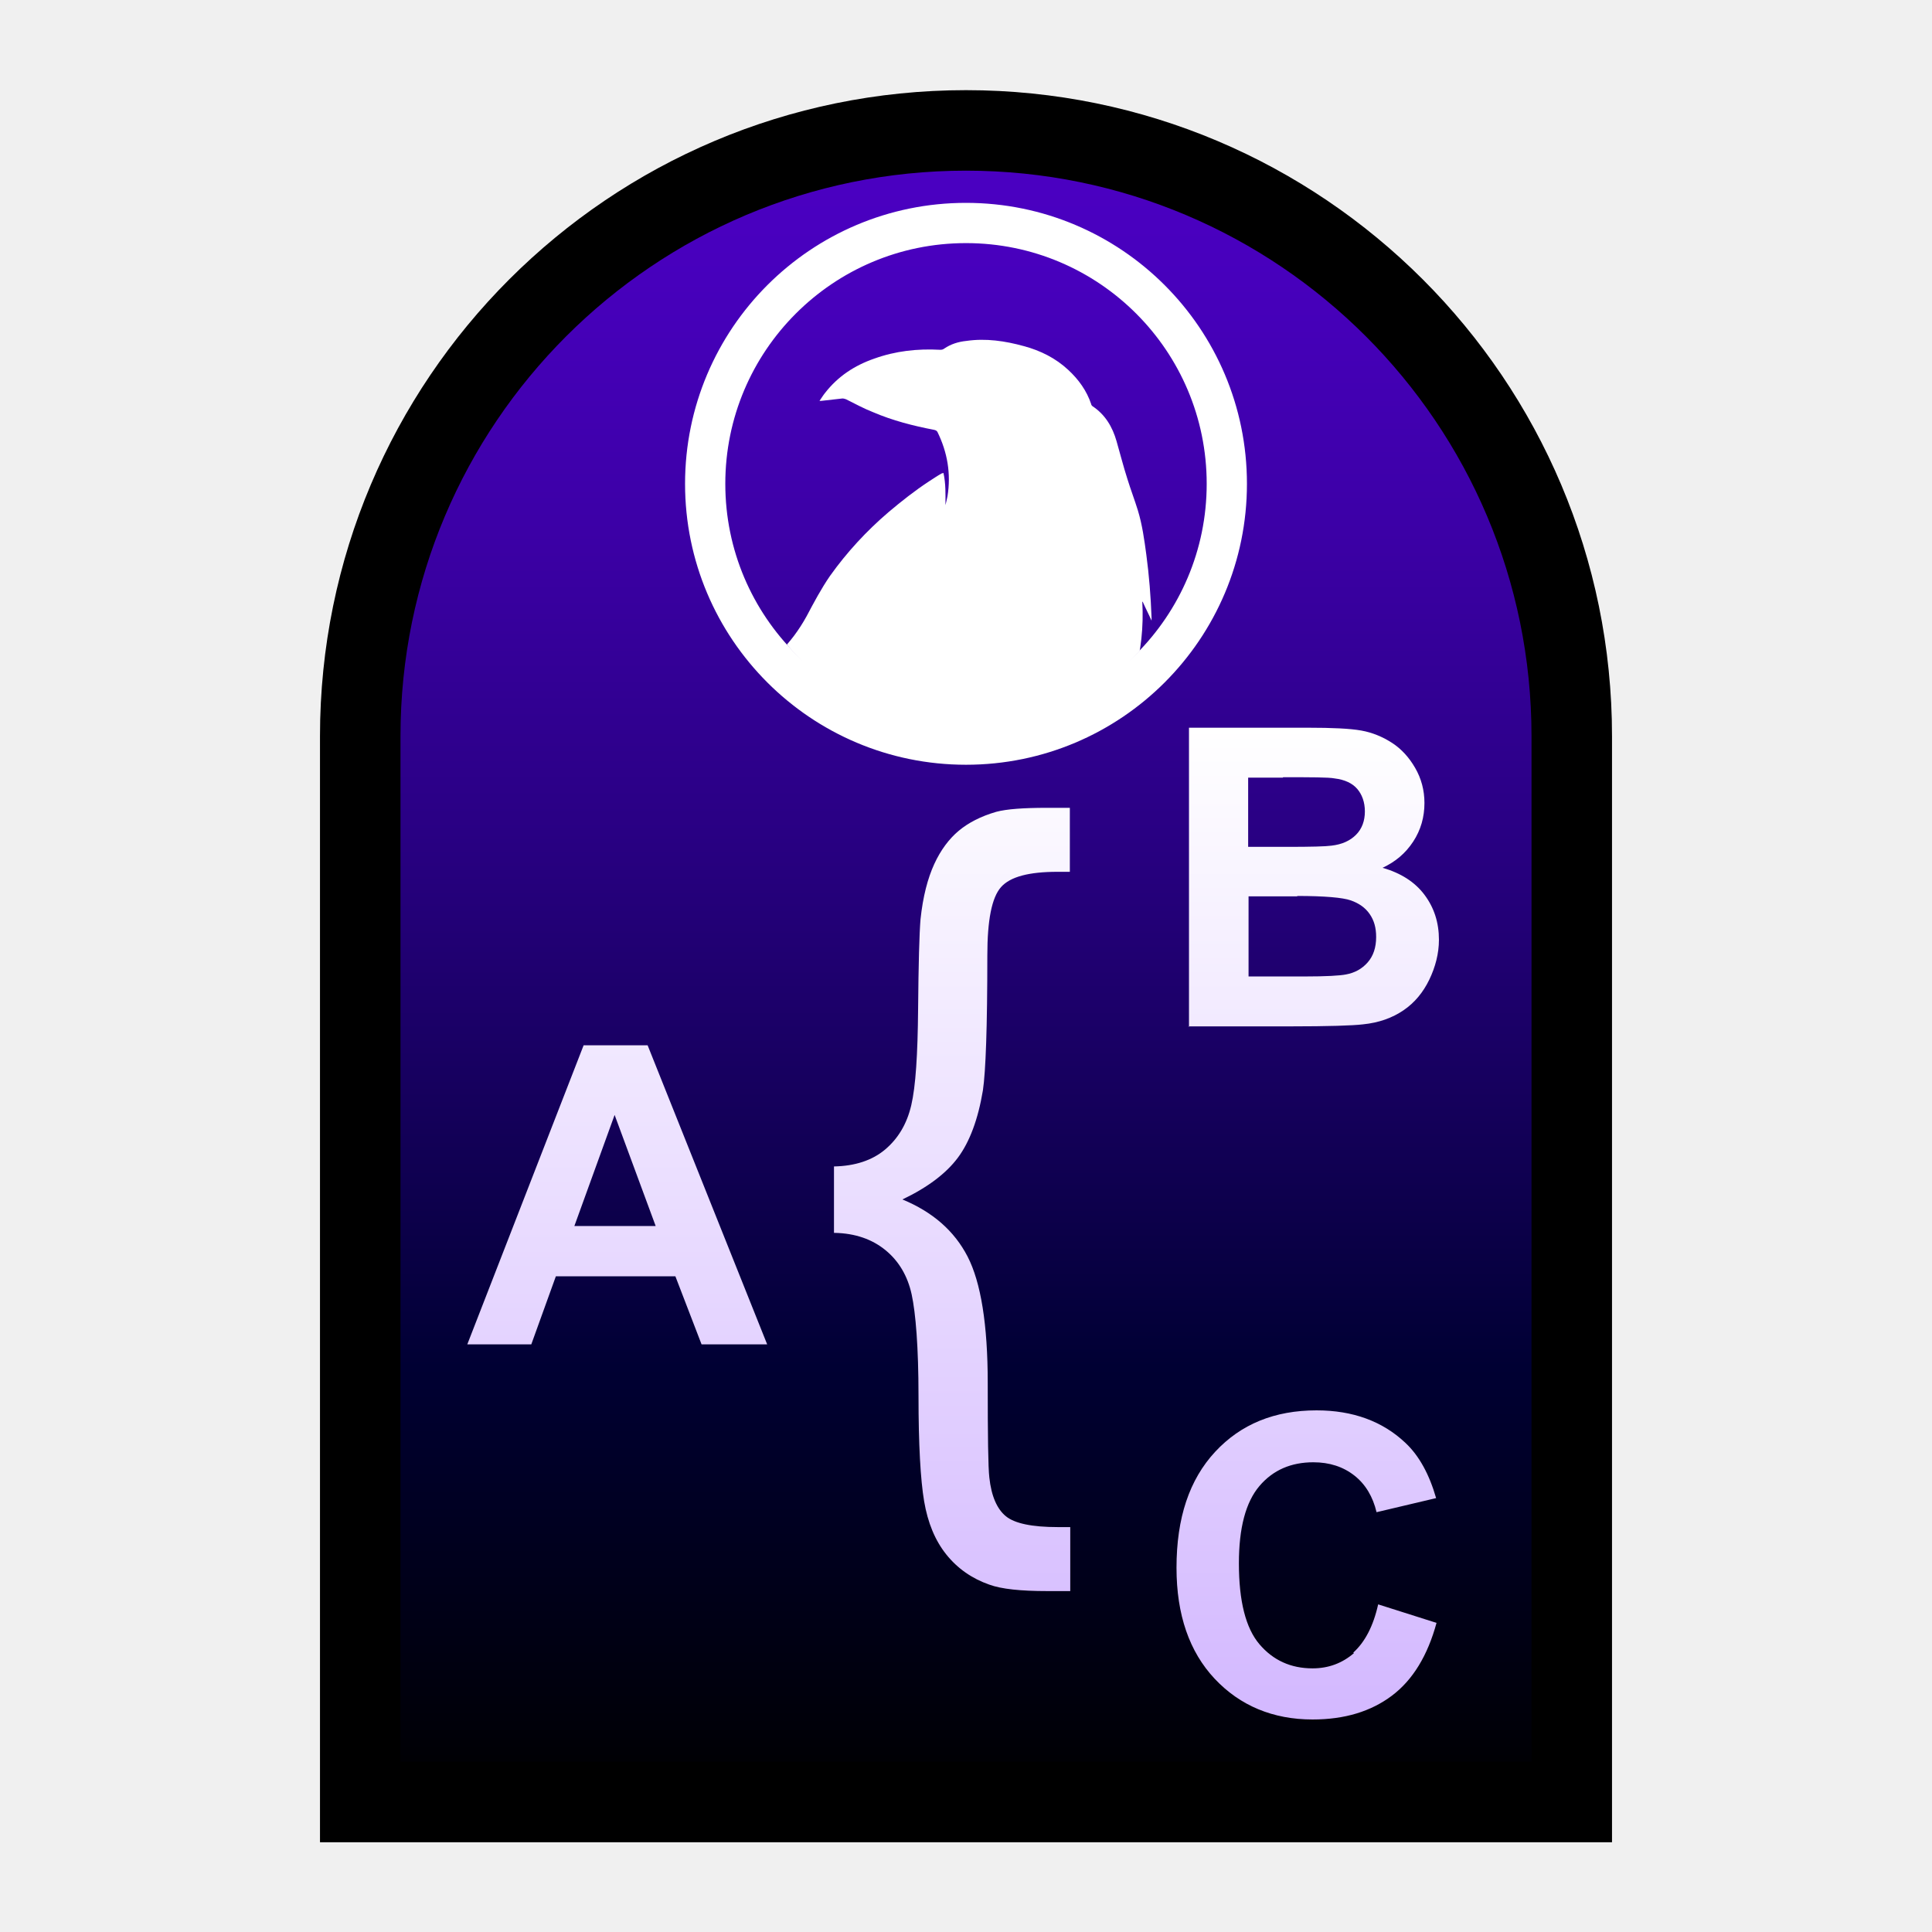
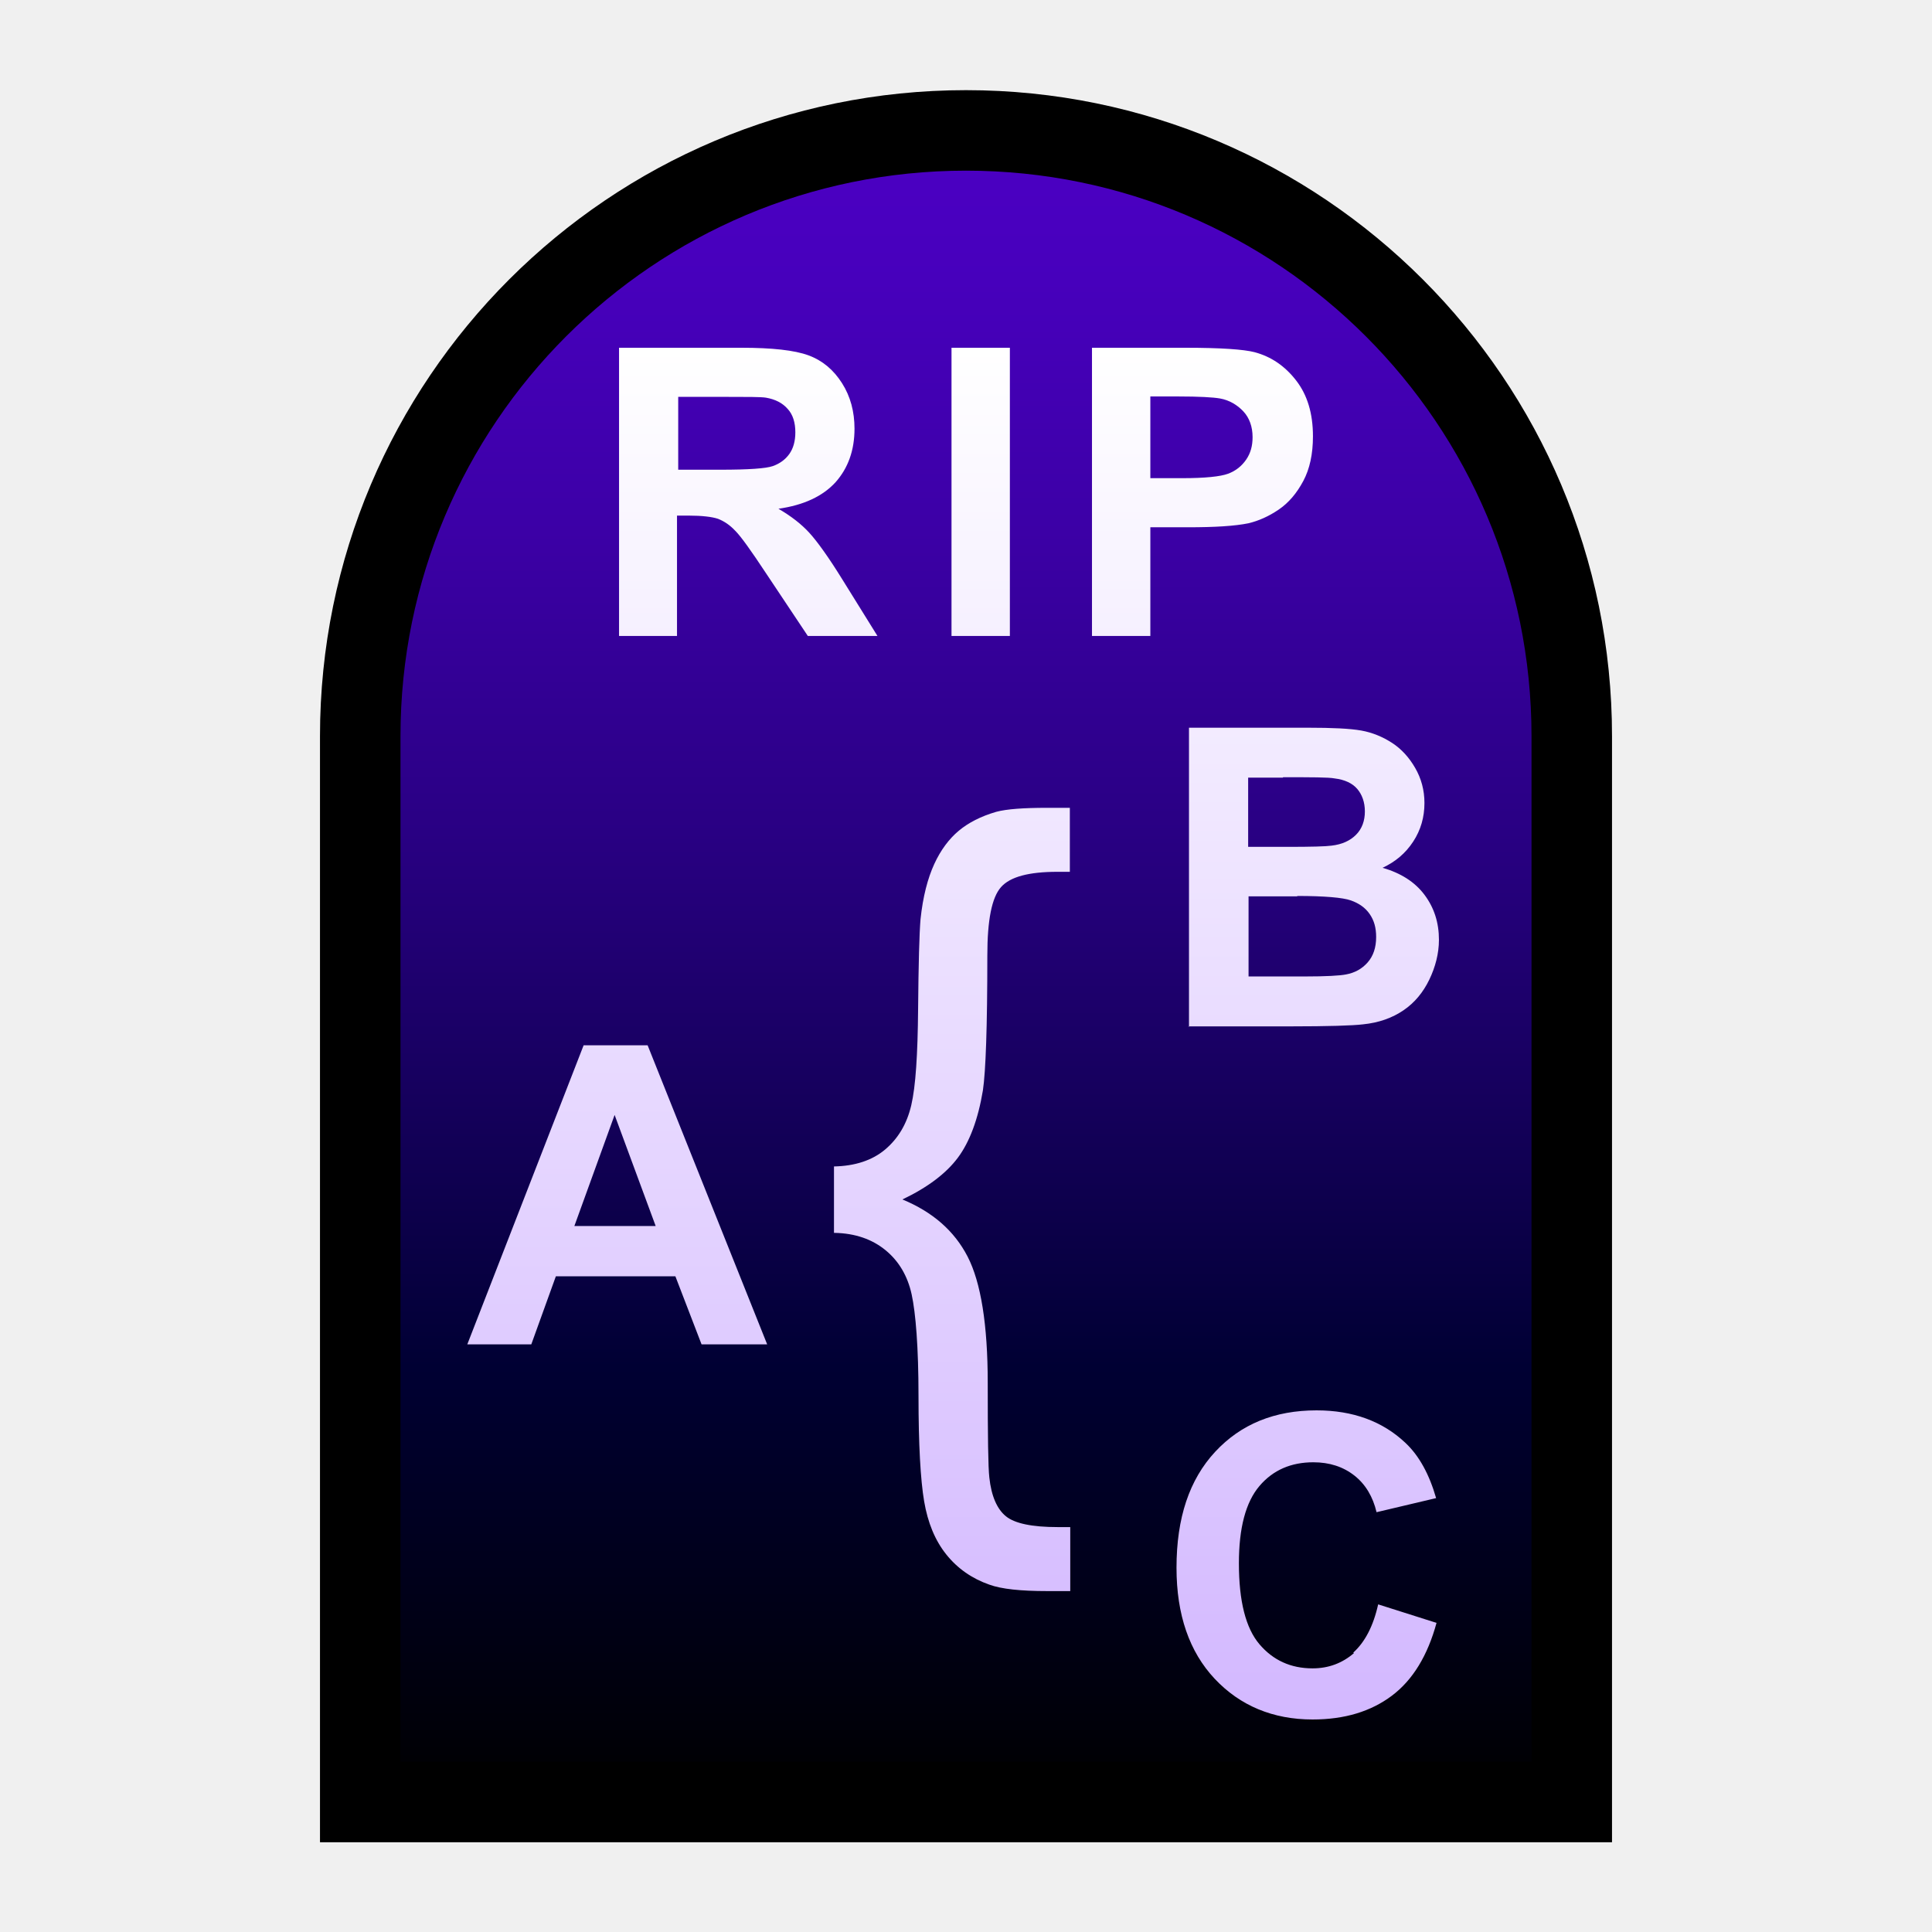
<svg xmlns="http://www.w3.org/2000/svg" viewBox="0 0 48 48">
  <defs>
    <style>
      .cls-1 {
        fill: url(#linear-gradient-2);
      }

      .cls-2 {
-         fill: #fff;
-       }
- 
-       .cls-3 {
-         stroke: #fff;
-       }
- 
-       .cls-3, .cls-4 {
-         fill: none;
-       }
- 
-       .cls-3, .cls-5 {
-         stroke-miterlimit: 10;
-       }
- 
-       .cls-5 {
        fill: url(#linear-gradient);
        stroke: #000;
+         stroke-miterlimit: 10;
        stroke-width: 2px;
-       }
- 
-       .cls-6 {
-         clip-path: url(#clippath);
      }
    </style>
    <linearGradient id="linear-gradient" x1="24" y1="44.77" x2="24" y2="3.25" gradientUnits="userSpaceOnUse">
      <stop offset="0" stop-color="#000" />
      <stop offset=".26" stop-color="#003" />
      <stop offset=".38" stop-color="#100052" />
      <stop offset=".58" stop-color="#290083" />
      <stop offset=".76" stop-color="#3c00a6" />
      <stop offset=".91" stop-color="#4700bc" />
      <stop offset="1" stop-color="#4c00c4" />
    </linearGradient>
-     <clipPath id="clippath">
-       <circle class="cls-4" cx="24" cy="12.22" r="5.85" />
-     </clipPath>
-     <linearGradient id="linear-gradient-2" x1="23.67" y1="42.73" x2="23.67" y2="18.07" gradientUnits="userSpaceOnUse">
+     <linearGradient id="linear-gradient-2" x1="23.67" y1="42.73" x2="23.67" y2="8.64" gradientUnits="userSpaceOnUse">
      <stop offset="0" stop-color="#d3b8ff" />
      <stop offset="1" stop-color="#fff" />
    </linearGradient>
  </defs>
  <g id="Layer_1" data-name="Layer 1">
-     <path class="cls-5" d="M8.95,18.29c0-8.31,6.74-15.05,15.05-15.05s15.05,6.74,15.05,15.05v26.48H8.95v-26.48Z" />
-     <g>
-       <g class="cls-6">
-         <path class="cls-2" d="M20.39,23.89c-.03-.22.12-.46.34-.56.05-.02.11-.04.17-.05.22-.05.43-.1.65-.15.06-.01.09-.05.09-.12,0-.06,0-.13-.03-.19-.09-.25-.18-.49-.28-.73-.1-.25-.2-.49-.24-.75-.04-.23-.03-.46,0-.69.03-.23.07-.47.11-.7,0-.03,0-.05-.03-.06-.31-.08-.61-.11-.92-.03-.29.07-.51.23-.63.51-.16.35-.38.66-.62.95-.28.34-.59.66-.91.97,0,0-.01.01-.02.02.18-.35.36-.7.54-1.05,0,0,0,0-.01,0-.4.51-.9.88-1.47,1.18.23-.37.42-.76.59-1.16-.42.56-.85,1.12-1.39,1.6-.04-.46-.06-.91.02-1.36-.27.29-.61.45-.97.59-.01-.16.04-.3.07-.44-.24.23-.53.35-.85.44,0-.03.02-.06.02-.08.12-.39.31-.74.54-1.07.41-.59.9-1.08,1.46-1.53.23-.19.48-.35.72-.53.01,0,.02-.02.05-.04-.39.02-.74-.03-1.05-.28.59-.12,1.15-.32,1.7-.52-.09.02-.17.04-.26.06-.44.08-.89.11-1.33,0-.19-.04-.37-.11-.54-.21-.02-.01-.04-.03-.07-.05.67-.01,1.31-.13,1.95-.26,0,0,0,0,0-.01-.27-.12-.55-.25-.83-.37.02,0,.02,0,.03,0,.5-.01.98-.14,1.43-.35.71-.34,1.24-.87,1.62-1.56.18-.34.36-.68.58-1,.42-.59.91-1.12,1.46-1.59.32-.27.65-.53,1-.76.11-.07.21-.14.32-.2,0,0,.02,0,.04-.01.06.27.05.53.05.8.02-.07.03-.14.05-.22.09-.56,0-1.09-.25-1.6-.02-.03-.04-.04-.08-.05-.52-.1-1.03-.23-1.52-.44-.23-.09-.45-.21-.67-.32-.03-.01-.06-.02-.09-.02-.18.02-.35.04-.53.06,0,0-.02,0-.04,0,.05-.07.09-.14.14-.2.32-.41.73-.68,1.22-.85.53-.19,1.07-.25,1.63-.22.04,0,.07,0,.11-.03.16-.11.35-.17.55-.19.48-.07.96,0,1.43.13.41.11.79.3,1.1.59.26.24.46.52.57.85,0,.02.02.04.03.05.32.21.5.52.6.87.09.31.17.63.27.94.08.26.18.52.26.78.11.36.16.73.21,1.1.07.52.11,1.04.13,1.56,0,.03,0,.05,0,.08-.07-.16-.15-.31-.22-.47h-.01c.07,1.25-.27,2.4-.92,3.46-.09-.2-.14-.41-.14-.62-.36.65-.87,1.14-1.53,1.48.1-.18.19-.35.29-.53-.02,0-.03,0-.03,0-.22.13-.46.22-.7.29-.03,0-.06.03-.08.06-.28.37-.57.74-.91,1.07-.05.05-.09.11-.09.18,0,.11-.02.21-.02.32,0,.07.03.14.07.19.45.56.91,1.11,1.42,1.61.17.17.35.32.54.46.23.18.5.22.78.23.2,0,.4,0,.6.01.15,0,.28.05.39.17.02.02.06.03.09.05.09.05.17.1.23.19.05.08.06.17.03.27-.01-.03-.02-.05-.03-.06-.07-.17-.21-.23-.38-.18-.09.02-.18.05-.27.06-.14,0-.25-.06-.34-.17-.02-.02-.03-.03-.07-.03-.22.06-.45.07-.67,0-.02,0-.05,0-.07,0-.33.15-.66.17-1,.03-.18-.07-.35-.07-.52.02-.05.02-.09.05-.14.07-.16.09-.31.07-.45-.03-.04-.03-.06-.07-.12-.06-.07.01-.13.04-.17.1,0,0-.01.01-.02.02,0-.11.07-.24.18-.31.03-.02.05-.04.08-.06.06-.06.13-.08.2-.08.1,0,.2,0,.29.02.17.03.34.04.51-.02.08-.03.15-.07.2-.14.04-.06.04-.1,0-.16-.23-.25-.46-.51-.68-.76-.4-.45-.8-.9-1.19-1.35-.26-.29-.33-.64-.23-1.01.03-.12.07-.23.11-.34,0-.02.01-.04.02-.06-.08,0-.16.02-.23.03-.16.02-.32.04-.48.07-.03,0-.07.02-.09.05-.22.2-.38.45-.5.72-.13.3-.27.59-.4.89-.09.2-.15.4-.12.62.01.12.04.25.08.36.07.22.14.44.22.65.02.06.05.13.08.19.08.16.2.24.38.24.21,0,.43.01.64.03.13.01.26.05.38.13.08.05.13.12.16.2,0,.02.03.04.05.05.14.09.22.2.2.37,0,.02,0,.03,0,.05,0,0,0,0-.01,0-.06-.16-.18-.21-.34-.21-.11,0-.22-.01-.32-.07-.03-.02-.07-.04-.1-.07-.03-.04-.07-.04-.11-.03-.17.02-.34,0-.5-.07-.04-.02-.09-.03-.13-.04-.05-.01-.08.01-.07.07,0,.04.02.07.03.1.03.1.05.2.02.31-.01.06-.05.1-.08.16,0,.02-.02.03-.03.05-.02.08-.05.15-.13.22-.01-.08-.02-.16-.03-.23,0-.03,0-.05-.03-.06-.06-.03-.07-.1-.08-.16,0-.07-.02-.14-.03-.2-.01-.05-.03-.09-.05-.13-.1-.19-.3-.23-.46-.08-.02.01-.03.03-.05.04-.04.02-.08.05-.12.05-.07,0-.11.02-.16.07-.14.15-.28.17-.47.08-.02,0-.04,0-.06,0-.1.04-.18.09-.24.19Z" />
-       </g>
-       <circle class="cls-3" cx="24" cy="12.02" r="6.48" />
-     </g>
+     <path class="cls-2" d="M8.95,18.29c0-8.31,6.74-15.05,15.05-15.05s15.05,6.74,15.05,15.05v26.48H8.95v-26.48Z" />
  </g>
-   <g id="Layer_4" data-name="Layer 4">
-     <path class="cls-1" d="M20.73,30.63c.52.01.94.16,1.27.43s.55.64.65,1.1.17,1.31.17,2.52.05,2.09.14,2.62.27.97.55,1.32.64.6,1.07.75c.3.11.78.16,1.44.16h.57v-1.59h-.31c-.64,0-1.07-.09-1.29-.27s-.36-.5-.41-.96c-.03-.25-.04-1.03-.04-2.35,0-1.45-.17-2.5-.5-3.14s-.87-1.11-1.62-1.42c.63-.3,1.09-.65,1.38-1.04s.5-.95.62-1.67c.07-.47.11-1.58.11-3.35,0-.88.11-1.44.34-1.7s.7-.38,1.4-.38h.31v-1.59h-.57c-.58,0-1,.03-1.26.1-.38.11-.69.27-.93.47s-.45.48-.61.83-.28.8-.34,1.37c-.03.36-.05,1.1-.06,2.23s-.06,1.92-.17,2.39-.33.83-.65,1.1-.75.41-1.27.42v1.65ZM16.09,25.97h-1.59l-2.89,7.43h1.59l.61-1.69h2.97l.65,1.69h1.63l-2.97-7.43ZM14.27,30.46l1-2.76,1.02,2.76h-2.03ZM29.52,25.5h2.53c.96,0,1.56-.02,1.81-.05.4-.04.73-.16,1.01-.35s.49-.45.64-.76.24-.65.24-.99c0-.43-.12-.8-.36-1.12s-.59-.54-1.04-.67c.32-.15.57-.36.76-.65s.28-.61.28-.96c0-.32-.08-.61-.23-.87s-.34-.47-.57-.62-.49-.26-.77-.31-.73-.07-1.31-.07h-2.97v7.43ZM31.88,19.31c.71,0,1.13,0,1.28.03.25.03.44.12.56.26s.19.33.19.56-.07.43-.22.58-.35.24-.61.27c-.14.02-.5.03-1.09.03h-.98v-1.72h.86ZM32.23,22.26c.68,0,1.13.04,1.33.11s.36.18.47.34.16.34.16.57c0,.26-.07.47-.21.63s-.32.26-.54.3c-.15.03-.49.05-1.03.05h-1.39v-1.99h1.21ZM33.64,41.07c-.29.25-.63.38-1.03.38-.54,0-.98-.2-1.32-.6s-.51-1.07-.51-2.01c0-.88.17-1.52.51-1.92s.79-.59,1.34-.59c.4,0,.74.11,1.02.33s.46.53.55.91l1.48-.35c-.17-.59-.42-1.05-.76-1.37-.57-.54-1.31-.81-2.21-.81-1.04,0-1.88.34-2.52,1.03s-.96,1.64-.96,2.88c0,1.17.32,2.09.95,2.76s1.45,1.01,2.43,1.01c.8,0,1.45-.2,1.97-.59s.89-1,1.11-1.81l-1.45-.46c-.12.54-.33.94-.62,1.2Z" />
+   <g id="text">
+     <path class="cls-1" d="M20.73,30.63c.52.01.94.16,1.27.43s.55.64.65,1.1.17,1.31.17,2.52.05,2.09.14,2.62.27.97.55,1.32.64.6,1.07.75c.3.11.78.16,1.44.16h.57v-1.59h-.31c-.64,0-1.07-.09-1.29-.27s-.36-.5-.41-.96c-.03-.25-.04-1.03-.04-2.35,0-1.45-.17-2.5-.5-3.14s-.87-1.11-1.62-1.42c.63-.3,1.09-.65,1.38-1.04s.5-.95.62-1.67c.07-.47.11-1.58.11-3.35,0-.88.11-1.44.34-1.7s.7-.38,1.4-.38h.31v-1.59h-.57c-.58,0-1,.03-1.26.1-.38.11-.69.27-.93.47s-.45.48-.61.83-.28.8-.34,1.37c-.03.36-.05,1.1-.06,2.23s-.06,1.92-.17,2.39-.33.83-.65,1.1-.75.41-1.27.42v1.65ZM16.09,25.97h-1.59l-2.89,7.43h1.59l.61-1.69h2.97l.65,1.69h1.63l-2.97-7.43ZM14.27,30.46l1-2.76,1.02,2.76h-2.03ZM29.52,25.5h2.53c.96,0,1.56-.02,1.81-.05.4-.04.73-.16,1.01-.35s.49-.45.64-.76.24-.65.24-.99c0-.43-.12-.8-.36-1.12s-.59-.54-1.04-.67c.32-.15.57-.36.76-.65s.28-.61.28-.96c0-.32-.08-.61-.23-.87s-.34-.47-.57-.62-.49-.26-.77-.31-.73-.07-1.31-.07h-2.97v7.43ZM31.88,19.31c.71,0,1.13,0,1.28.03.25.03.44.12.56.26s.19.33.19.56-.07.43-.22.58-.35.24-.61.27c-.14.02-.5.03-1.09.03h-.98v-1.72h.86ZM32.23,22.26c.68,0,1.13.04,1.33.11s.36.18.47.34.16.34.16.57c0,.26-.07.47-.21.63s-.32.26-.54.3c-.15.03-.49.05-1.03.05h-1.39v-1.99h1.21ZM33.64,41.07c-.29.25-.63.38-1.03.38-.54,0-.98-.2-1.32-.6s-.51-1.07-.51-2.01c0-.88.17-1.52.51-1.92s.79-.59,1.34-.59c.4,0,.74.11,1.02.33s.46.53.55.91l1.48-.35c-.17-.59-.42-1.05-.76-1.37-.57-.54-1.31-.81-2.21-.81-1.04,0-1.88.34-2.52,1.03s-.96,1.64-.96,2.88c0,1.17.32,2.09.95,2.76s1.45,1.01,2.43,1.01c.8,0,1.45-.2,1.97-.59s.89-1,1.11-1.81l-1.45-.46c-.12.54-.33.94-.62,1.2ZM15.38,15.8v-7.16h3.04c.76,0,1.32.06,1.67.19.35.13.62.36.83.69s.31.71.31,1.13c0,.54-.16.98-.47,1.33-.32.35-.79.57-1.42.66.31.18.57.38.77.6.2.22.48.61.82,1.16l.87,1.4h-1.73l-1.04-1.56c-.37-.56-.62-.91-.76-1.05-.14-.15-.28-.24-.43-.3-.15-.05-.4-.08-.73-.08h-.29v2.99h-1.45ZM16.83,11.67h1.07c.69,0,1.13-.03,1.3-.09s.31-.16.41-.3.15-.32.15-.54c0-.24-.06-.44-.19-.58-.13-.15-.31-.24-.54-.28-.12-.02-.47-.02-1.05-.02h-1.13v1.82ZM23.64,15.8v-7.16h1.45v7.16h-1.45ZM27.13,15.8v-7.16h2.32c.88,0,1.45.04,1.72.11.41.11.75.34,1.03.7.28.36.42.82.42,1.39,0,.44-.08.81-.24,1.11s-.36.54-.61.71c-.25.17-.5.28-.75.34-.34.07-.84.1-1.5.1h-.94v2.7h-1.45ZM28.58,9.85v2.03h.79c.57,0,.95-.04,1.14-.11s.34-.19.45-.35c.11-.16.16-.34.16-.56,0-.26-.08-.48-.23-.64s-.35-.28-.58-.32c-.17-.03-.52-.05-1.04-.05h-.7Z" />
  </g>
</svg>
